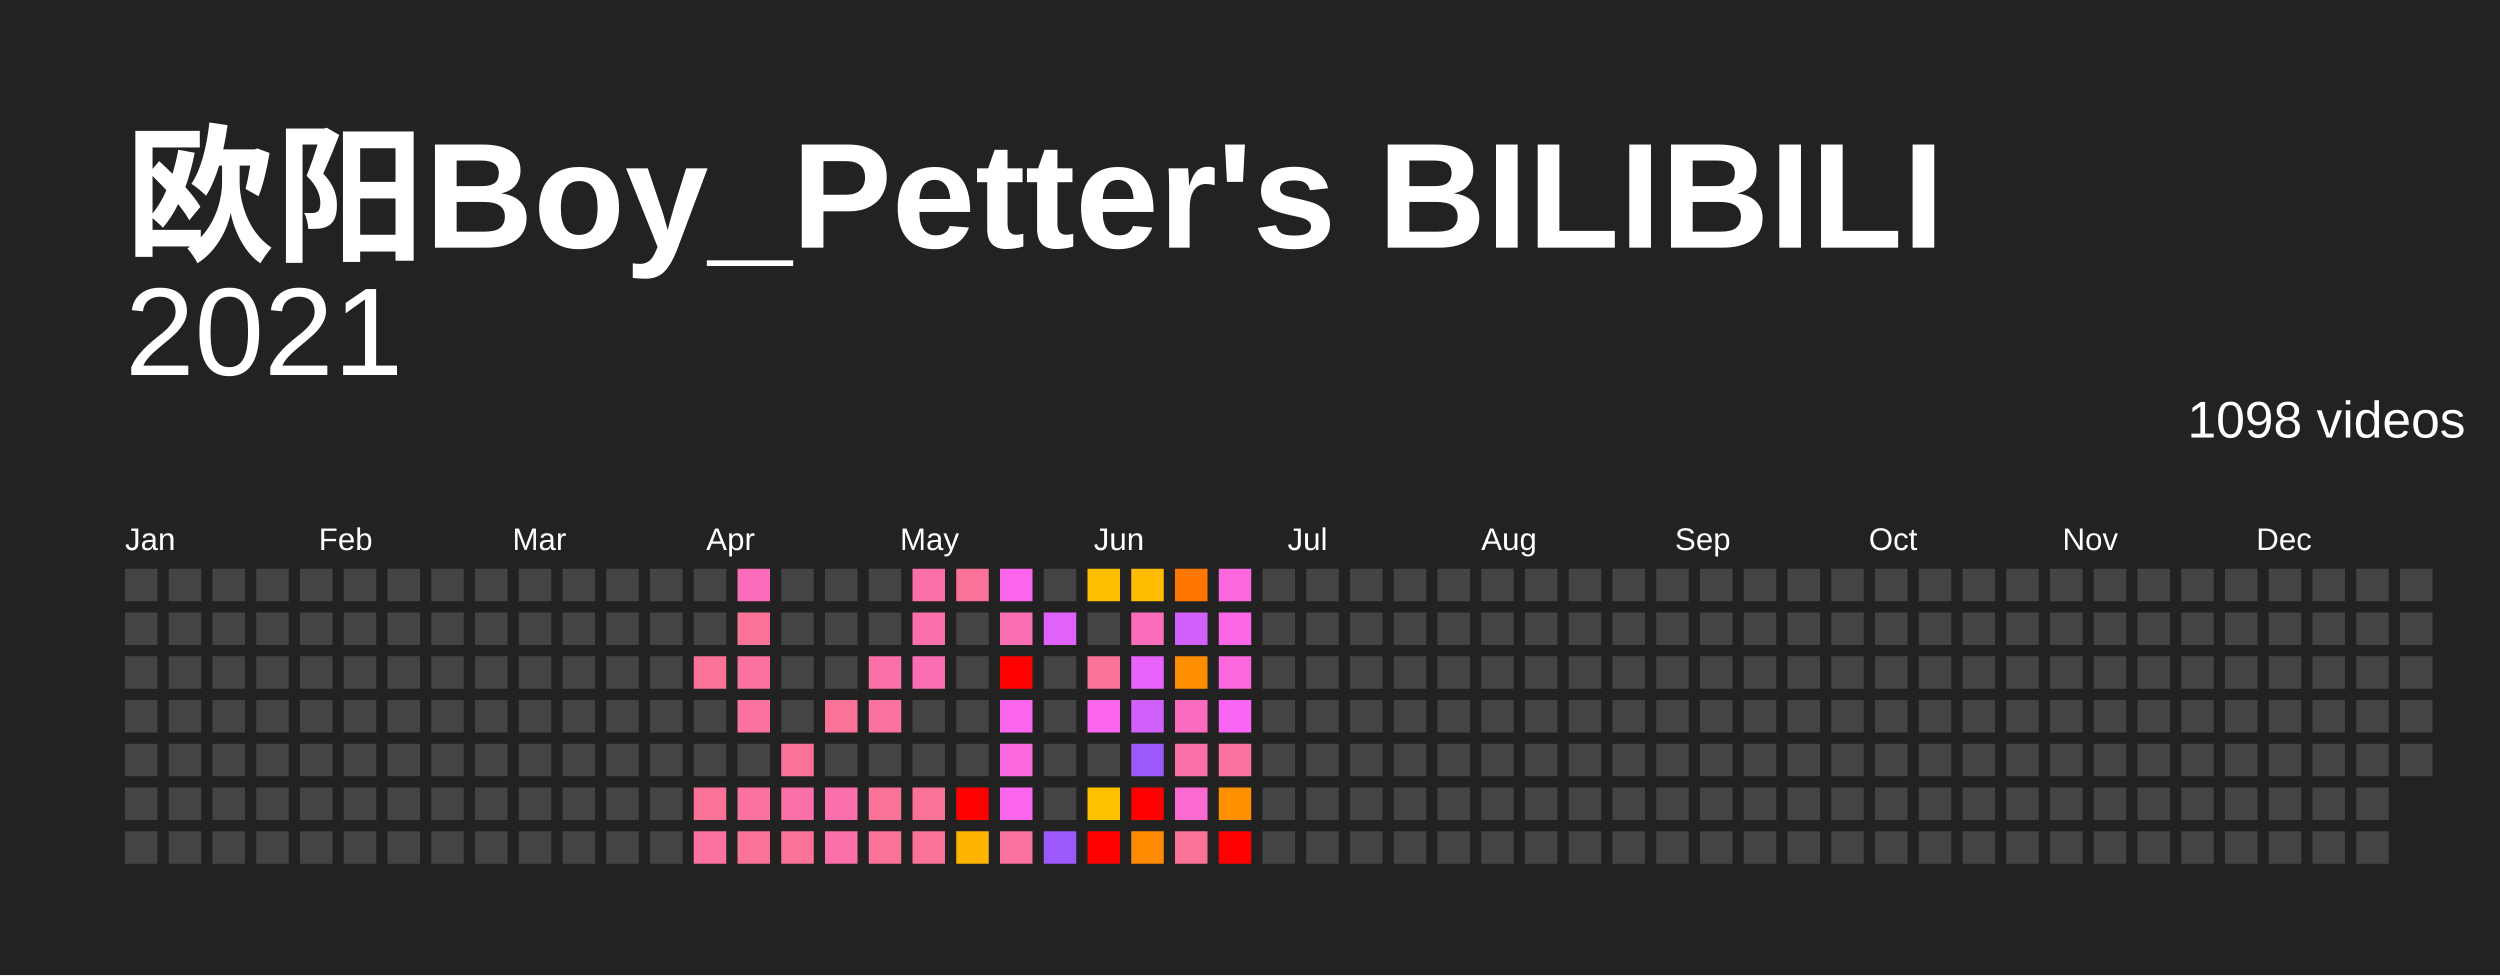
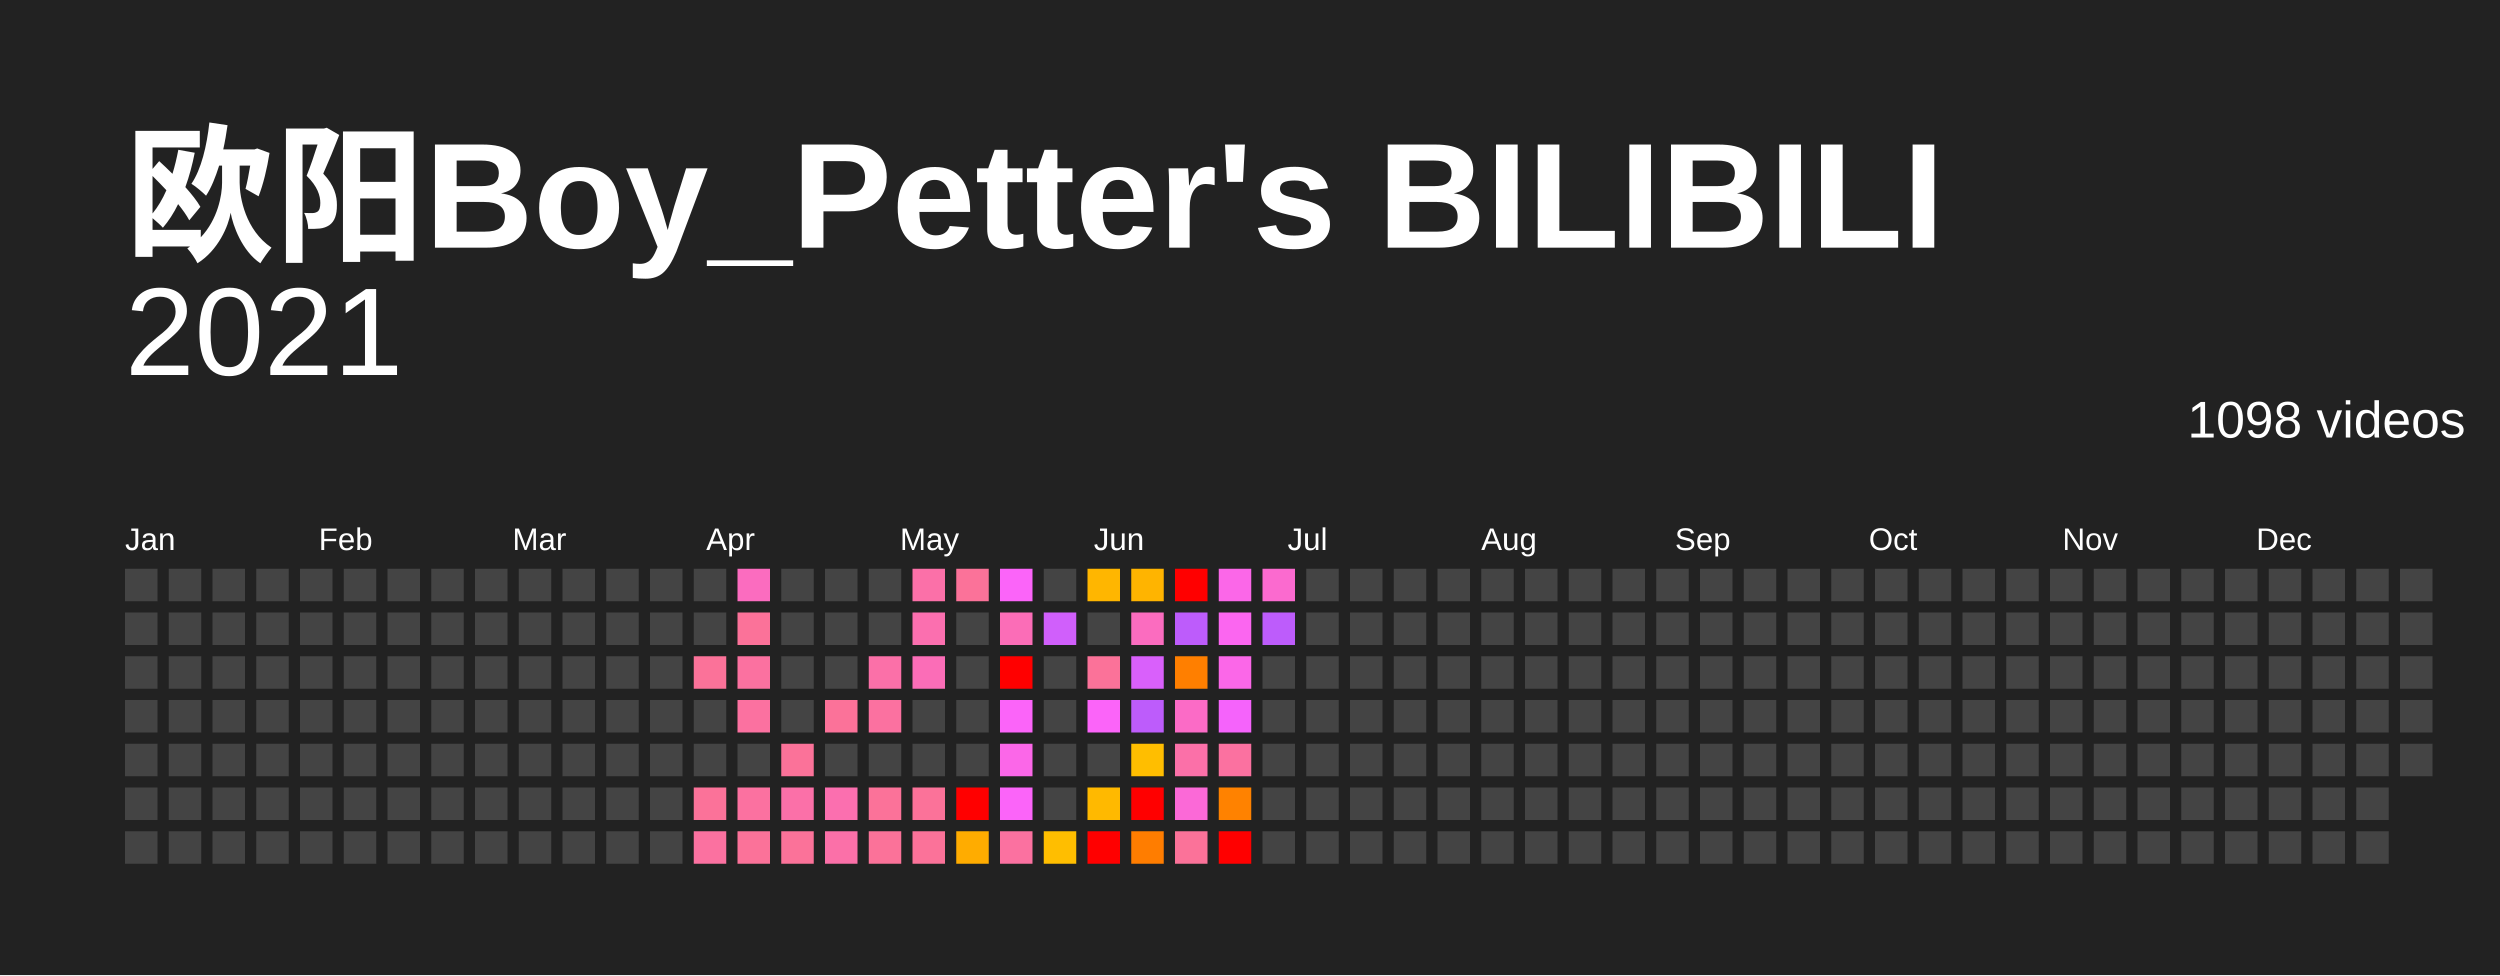
<svg xmlns="http://www.w3.org/2000/svg" baseProfile="full" height="78mm" version="1.1" viewBox="0,0,200,78" width="200mm">
  <defs />
  <rect fill="#222222" height="78" width="200" x="0" y="0" />
  <text fill="#FFFFFF" style="font-size:12px; font-family:Arial; font-weight:bold;" x="10" y="20">欧阳Boy_Petter's BILIBILI</text>
  <text alignment-baseline="hanging" fill="#FFFFFF" style="font-size:10.0px; font-family:Arial;" x="10" y="30">2021</text>
  <text alignment-baseline="hanging" fill="#FFFFFF" style="font-size:4.125px; font-family:Arial;" x="175" y="35">1098 videos</text>
  <text fill="#FFFFFF" style="font-size:2.5px; font-family:Arial" x="10.0" y="44">Jan</text>
  <text fill="#FFFFFF" style="font-size:2.5px; font-family:Arial" x="25.5" y="44">Feb</text>
  <text fill="#FFFFFF" style="font-size:2.5px; font-family:Arial" x="41.0" y="44">Mar</text>
  <text fill="#FFFFFF" style="font-size:2.5px; font-family:Arial" x="56.5" y="44">Apr</text>
  <text fill="#FFFFFF" style="font-size:2.5px; font-family:Arial" x="72.0" y="44">May</text>
  <text fill="#FFFFFF" style="font-size:2.5px; font-family:Arial" x="87.5" y="44">Jun</text>
  <text fill="#FFFFFF" style="font-size:2.5px; font-family:Arial" x="103.0" y="44">Jul</text>
  <text fill="#FFFFFF" style="font-size:2.5px; font-family:Arial" x="118.5" y="44">Aug</text>
  <text fill="#FFFFFF" style="font-size:2.5px; font-family:Arial" x="134.0" y="44">Sep</text>
  <text fill="#FFFFFF" style="font-size:2.5px; font-family:Arial" x="149.5" y="44">Oct</text>
  <text fill="#FFFFFF" style="font-size:2.5px; font-family:Arial" x="165.0" y="44">Nov</text>
  <text fill="#FFFFFF" style="font-size:2.5px; font-family:Arial" x="180.5" y="44">Dec</text>
  <rect fill="#444444" height="2.6" width="2.6" x="10.0" y="45.5" />
  <rect fill="#444444" height="2.6" width="2.6" x="10.0" y="49.0" />
  <rect fill="#444444" height="2.6" width="2.6" x="10.0" y="52.5" />
  <rect fill="#444444" height="2.6" width="2.6" x="10.0" y="56.0" />
  <rect fill="#444444" height="2.6" width="2.6" x="10.0" y="59.5" />
  <rect fill="#444444" height="2.6" width="2.6" x="10.0" y="63.0" />
  <rect fill="#444444" height="2.6" width="2.6" x="10.0" y="66.5" />
  <rect fill="#444444" height="2.6" width="2.6" x="13.5" y="45.5" />
  <rect fill="#444444" height="2.6" width="2.6" x="13.5" y="49.0" />
  <rect fill="#444444" height="2.6" width="2.6" x="13.5" y="52.5" />
  <rect fill="#444444" height="2.6" width="2.6" x="13.5" y="56.0" />
  <rect fill="#444444" height="2.6" width="2.6" x="13.5" y="59.5" />
  <rect fill="#444444" height="2.6" width="2.6" x="13.5" y="63.0" />
  <rect fill="#444444" height="2.6" width="2.6" x="13.5" y="66.5" />
  <rect fill="#444444" height="2.6" width="2.6" x="17.0" y="45.5" />
  <rect fill="#444444" height="2.6" width="2.6" x="17.0" y="49.0" />
  <rect fill="#444444" height="2.6" width="2.6" x="17.0" y="52.5" />
  <rect fill="#444444" height="2.6" width="2.6" x="17.0" y="56.0" />
  <rect fill="#444444" height="2.6" width="2.6" x="17.0" y="59.5" />
  <rect fill="#444444" height="2.6" width="2.6" x="17.0" y="63.0" />
  <rect fill="#444444" height="2.6" width="2.6" x="17.0" y="66.5" />
  <rect fill="#444444" height="2.6" width="2.6" x="20.5" y="45.5" />
  <rect fill="#444444" height="2.6" width="2.6" x="20.5" y="49.0" />
  <rect fill="#444444" height="2.6" width="2.6" x="20.5" y="52.5" />
  <rect fill="#444444" height="2.6" width="2.6" x="20.5" y="56.0" />
  <rect fill="#444444" height="2.6" width="2.6" x="20.5" y="59.5" />
  <rect fill="#444444" height="2.6" width="2.6" x="20.5" y="63.0" />
  <rect fill="#444444" height="2.6" width="2.6" x="20.5" y="66.5" />
  <rect fill="#444444" height="2.6" width="2.6" x="24.0" y="45.5" />
  <rect fill="#444444" height="2.6" width="2.6" x="24.0" y="49.0" />
  <rect fill="#444444" height="2.6" width="2.6" x="24.0" y="52.5" />
  <rect fill="#444444" height="2.6" width="2.6" x="24.0" y="56.0" />
  <rect fill="#444444" height="2.6" width="2.6" x="24.0" y="59.5" />
  <rect fill="#444444" height="2.6" width="2.6" x="24.0" y="63.0" />
  <rect fill="#444444" height="2.6" width="2.6" x="24.0" y="66.5" />
  <rect fill="#444444" height="2.6" width="2.6" x="27.5" y="45.5" />
  <rect fill="#444444" height="2.6" width="2.6" x="27.5" y="49.0" />
  <rect fill="#444444" height="2.6" width="2.6" x="27.5" y="52.5" />
  <rect fill="#444444" height="2.6" width="2.6" x="27.5" y="56.0" />
  <rect fill="#444444" height="2.6" width="2.6" x="27.5" y="59.5" />
  <rect fill="#444444" height="2.6" width="2.6" x="27.5" y="63.0" />
  <rect fill="#444444" height="2.6" width="2.6" x="27.5" y="66.5" />
  <rect fill="#444444" height="2.6" width="2.6" x="31.0" y="45.5" />
  <rect fill="#444444" height="2.6" width="2.6" x="31.0" y="49.0" />
  <rect fill="#444444" height="2.6" width="2.6" x="31.0" y="52.5" />
  <rect fill="#444444" height="2.6" width="2.6" x="31.0" y="56.0" />
  <rect fill="#444444" height="2.6" width="2.6" x="31.0" y="59.5" />
  <rect fill="#444444" height="2.6" width="2.6" x="31.0" y="63.0" />
  <rect fill="#444444" height="2.6" width="2.6" x="31.0" y="66.5" />
  <rect fill="#444444" height="2.6" width="2.6" x="34.5" y="45.5" />
  <rect fill="#444444" height="2.6" width="2.6" x="34.5" y="49.0" />
  <rect fill="#444444" height="2.6" width="2.6" x="34.5" y="52.5" />
  <rect fill="#444444" height="2.6" width="2.6" x="34.5" y="56.0" />
  <rect fill="#444444" height="2.6" width="2.6" x="34.5" y="59.5" />
  <rect fill="#444444" height="2.6" width="2.6" x="34.5" y="63.0" />
  <rect fill="#444444" height="2.6" width="2.6" x="34.5" y="66.5" />
  <rect fill="#444444" height="2.6" width="2.6" x="38.0" y="45.5" />
  <rect fill="#444444" height="2.6" width="2.6" x="38.0" y="49.0" />
  <rect fill="#444444" height="2.6" width="2.6" x="38.0" y="52.5" />
  <rect fill="#444444" height="2.6" width="2.6" x="38.0" y="56.0" />
  <rect fill="#444444" height="2.6" width="2.6" x="38.0" y="59.5" />
  <rect fill="#444444" height="2.6" width="2.6" x="38.0" y="63.0" />
  <rect fill="#444444" height="2.6" width="2.6" x="38.0" y="66.5" />
  <rect fill="#444444" height="2.6" width="2.6" x="41.5" y="45.5" />
  <rect fill="#444444" height="2.6" width="2.6" x="41.5" y="49.0" />
  <rect fill="#444444" height="2.6" width="2.6" x="41.5" y="52.5" />
  <rect fill="#444444" height="2.6" width="2.6" x="41.5" y="56.0" />
  <rect fill="#444444" height="2.6" width="2.6" x="41.5" y="59.5" />
  <rect fill="#444444" height="2.6" width="2.6" x="41.5" y="63.0" />
  <rect fill="#444444" height="2.6" width="2.6" x="41.5" y="66.5" />
  <rect fill="#444444" height="2.6" width="2.6" x="45.0" y="45.5" />
  <rect fill="#444444" height="2.6" width="2.6" x="45.0" y="49.0" />
  <rect fill="#444444" height="2.6" width="2.6" x="45.0" y="52.5" />
  <rect fill="#444444" height="2.6" width="2.6" x="45.0" y="56.0" />
  <rect fill="#444444" height="2.6" width="2.6" x="45.0" y="59.5" />
  <rect fill="#444444" height="2.6" width="2.6" x="45.0" y="63.0" />
  <rect fill="#444444" height="2.6" width="2.6" x="45.0" y="66.5" />
  <rect fill="#444444" height="2.6" width="2.6" x="48.5" y="45.5" />
  <rect fill="#444444" height="2.6" width="2.6" x="48.5" y="49.0" />
  <rect fill="#444444" height="2.6" width="2.6" x="48.5" y="52.5" />
  <rect fill="#444444" height="2.6" width="2.6" x="48.5" y="56.0" />
  <rect fill="#444444" height="2.6" width="2.6" x="48.5" y="59.5" />
  <rect fill="#444444" height="2.6" width="2.6" x="48.5" y="63.0" />
  <rect fill="#444444" height="2.6" width="2.6" x="48.5" y="66.5" />
  <rect fill="#444444" height="2.6" width="2.6" x="52.0" y="45.5" />
  <rect fill="#444444" height="2.6" width="2.6" x="52.0" y="49.0" />
  <rect fill="#444444" height="2.6" width="2.6" x="52.0" y="52.5" />
  <rect fill="#444444" height="2.6" width="2.6" x="52.0" y="56.0" />
  <rect fill="#444444" height="2.6" width="2.6" x="52.0" y="59.5" />
  <rect fill="#444444" height="2.6" width="2.6" x="52.0" y="63.0" />
  <rect fill="#444444" height="2.6" width="2.6" x="52.0" y="66.5" />
  <rect fill="#444444" height="2.6" width="2.6" x="55.5" y="45.5" />
  <rect fill="#444444" height="2.6" width="2.6" x="55.5" y="49.0" />
  <rect fill="#fb7299" height="2.6" width="2.6" x="55.5" y="52.5" />
  <rect fill="#444444" height="2.6" width="2.6" x="55.5" y="56.0" />
  <rect fill="#444444" height="2.6" width="2.6" x="55.5" y="59.5" />
  <rect fill="#fb7299" height="2.6" width="2.6" x="55.5" y="63.0" />
-   <rect fill="#fb719f" height="2.6" width="2.6" x="55.5" y="66.5" />
-   <rect fill="#fb6dba" height="2.6" width="2.6" x="59.0" y="45.5" />
+   <rect fill="#fb71a0" height="2.6" width="2.6" x="55.5" y="66.5" />
+   <rect fill="#fb6cbf" height="2.6" width="2.6" x="59.0" y="45.5" />
  <rect fill="#fb7299" height="2.6" width="2.6" x="59.0" y="49.0" />
-   <rect fill="#fb719f" height="2.6" width="2.6" x="59.0" y="52.5" />
-   <rect fill="#fb719f" height="2.6" width="2.6" x="59.0" y="56.0" />
+   <rect fill="#fb71a0" height="2.6" width="2.6" x="59.0" y="52.5" />
+   <rect fill="#fb71a0" height="2.6" width="2.6" x="59.0" y="56.0" />
  <rect fill="#444444" height="2.6" width="2.6" x="59.0" y="59.5" />
-   <rect fill="#fb719f" height="2.6" width="2.6" x="59.0" y="63.0" />
+   <rect fill="#fb71a0" height="2.6" width="2.6" x="59.0" y="63.0" />
  <rect fill="#fb7299" height="2.6" width="2.6" x="59.0" y="66.5" />
  <rect fill="#444444" height="2.6" width="2.6" x="62.5" y="45.5" />
  <rect fill="#444444" height="2.6" width="2.6" x="62.5" y="49.0" />
  <rect fill="#444444" height="2.6" width="2.6" x="62.5" y="52.5" />
  <rect fill="#444444" height="2.6" width="2.6" x="62.5" y="56.0" />
  <rect fill="#fb7299" height="2.6" width="2.6" x="62.5" y="59.5" />
-   <rect fill="#fb70a6" height="2.6" width="2.6" x="62.5" y="63.0" />
+   <rect fill="#fb70a8" height="2.6" width="2.6" x="62.5" y="63.0" />
  <rect fill="#fb7299" height="2.6" width="2.6" x="62.5" y="66.5" />
  <rect fill="#444444" height="2.6" width="2.6" x="66.0" y="45.5" />
  <rect fill="#444444" height="2.6" width="2.6" x="66.0" y="49.0" />
  <rect fill="#444444" height="2.6" width="2.6" x="66.0" y="52.5" />
  <rect fill="#fb7299" height="2.6" width="2.6" x="66.0" y="56.0" />
  <rect fill="#444444" height="2.6" width="2.6" x="66.0" y="59.5" />
-   <rect fill="#fb6fad" height="2.6" width="2.6" x="66.0" y="63.0" />
-   <rect fill="#fb70a6" height="2.6" width="2.6" x="66.0" y="66.5" />
+   <rect fill="#fb6faf" height="2.6" width="2.6" x="66.0" y="63.0" />
+   <rect fill="#fb70a8" height="2.6" width="2.6" x="66.0" y="66.5" />
  <rect fill="#444444" height="2.6" width="2.6" x="69.5" y="45.5" />
  <rect fill="#444444" height="2.6" width="2.6" x="69.5" y="49.0" />
-   <rect fill="#fb70a6" height="2.6" width="2.6" x="69.5" y="52.5" />
-   <rect fill="#fb719f" height="2.6" width="2.6" x="69.5" y="56.0" />
+   <rect fill="#fb70a8" height="2.6" width="2.6" x="69.5" y="52.5" />
+   <rect fill="#fb71a0" height="2.6" width="2.6" x="69.5" y="56.0" />
  <rect fill="#444444" height="2.6" width="2.6" x="69.5" y="59.5" />
  <rect fill="#fb7299" height="2.6" width="2.6" x="69.5" y="63.0" />
  <rect fill="#fb7299" height="2.6" width="2.6" x="69.5" y="66.5" />
-   <rect fill="#fb70a6" height="2.6" width="2.6" x="73.0" y="45.5" />
-   <rect fill="#fb6fad" height="2.6" width="2.6" x="73.0" y="49.0" />
-   <rect fill="#fb6eb3" height="2.6" width="2.6" x="73.0" y="52.5" />
+   <rect fill="#fb70a8" height="2.6" width="2.6" x="73.0" y="45.5" />
+   <rect fill="#fb6faf" height="2.6" width="2.6" x="73.0" y="49.0" />
+   <rect fill="#fb6db7" height="2.6" width="2.6" x="73.0" y="52.5" />
  <rect fill="#444444" height="2.6" width="2.6" x="73.0" y="56.0" />
  <rect fill="#444444" height="2.6" width="2.6" x="73.0" y="59.5" />
  <rect fill="#fb7299" height="2.6" width="2.6" x="73.0" y="63.0" />
  <rect fill="#fb7299" height="2.6" width="2.6" x="73.0" y="66.5" />
  <rect fill="#fb7299" height="2.6" width="2.6" x="76.5" y="45.5" />
  <rect fill="#444444" height="2.6" width="2.6" x="76.5" y="49.0" />
  <rect fill="#444444" height="2.6" width="2.6" x="76.5" y="52.5" />
  <rect fill="#444444" height="2.6" width="2.6" x="76.5" y="56.0" />
  <rect fill="#444444" height="2.6" width="2.6" x="76.5" y="59.5" />
  <rect fill="red" height="2.6" width="2.6" x="76.5" y="63.0" />
-   <rect fill="#ffb500" height="2.6" width="2.6" x="76.5" y="66.5" />
-   <rect fill="#fb66ed" height="2.6" width="2.6" x="80.0" y="45.5" />
-   <rect fill="#fb6eb3" height="2.6" width="2.6" x="80.0" y="49.0" />
+   <rect fill="#ffac00" height="2.6" width="2.6" x="76.5" y="66.5" />
+   <rect fill="#fb64f9" height="2.6" width="2.6" x="80.0" y="45.5" />
+   <rect fill="#fb6db7" height="2.6" width="2.6" x="80.0" y="49.0" />
  <rect fill="red" height="2.6" width="2.6" x="80.0" y="52.5" />
-   <rect fill="#fb66ed" height="2.6" width="2.6" x="80.0" y="56.0" />
-   <rect fill="#fb68de" height="2.6" width="2.6" x="80.0" y="59.5" />
-   <rect fill="#fb66ed" height="2.6" width="2.6" x="80.0" y="63.0" />
-   <rect fill="#fb719f" height="2.6" width="2.6" x="80.0" y="66.5" />
+   <rect fill="#fb64f9" height="2.6" width="2.6" x="80.0" y="56.0" />
+   <rect fill="#fb67e8" height="2.6" width="2.6" x="80.0" y="59.5" />
+   <rect fill="#fb64f9" height="2.6" width="2.6" x="80.0" y="63.0" />
+   <rect fill="#fb71a0" height="2.6" width="2.6" x="80.0" y="66.5" />
  <rect fill="#444444" height="2.6" width="2.6" x="83.5" y="45.5" />
-   <rect fill="#e161fb" height="2.6" width="2.6" x="83.5" y="49.0" />
+   <rect fill="#d05ffb" height="2.6" width="2.6" x="83.5" y="49.0" />
  <rect fill="#444444" height="2.6" width="2.6" x="83.5" y="52.5" />
  <rect fill="#444444" height="2.6" width="2.6" x="83.5" y="56.0" />
  <rect fill="#444444" height="2.6" width="2.6" x="83.5" y="59.5" />
  <rect fill="#444444" height="2.6" width="2.6" x="83.5" y="63.0" />
-   <rect fill="#9c59fb" height="2.6" width="2.6" x="83.5" y="66.5" />
-   <rect fill="#ffbe00" height="2.6" width="2.6" x="87.0" y="45.5" />
+   <rect fill="#ffbe00" height="2.6" width="2.6" x="83.5" y="66.5" />
+   <rect fill="#ffb600" height="2.6" width="2.6" x="87.0" y="45.5" />
  <rect fill="#444444" height="2.6" width="2.6" x="87.0" y="49.0" />
  <rect fill="#fb7299" height="2.6" width="2.6" x="87.0" y="52.5" />
-   <rect fill="#fb66ed" height="2.6" width="2.6" x="87.0" y="56.0" />
+   <rect fill="#fb64f9" height="2.6" width="2.6" x="87.0" y="56.0" />
  <rect fill="#444444" height="2.6" width="2.6" x="87.0" y="59.5" />
-   <rect fill="#ffc000" height="2.6" width="2.6" x="87.0" y="63.0" />
+   <rect fill="#ffb900" height="2.6" width="2.6" x="87.0" y="63.0" />
  <rect fill="red" height="2.6" width="2.6" x="87.0" y="66.5" />
-   <rect fill="#ffbc00" height="2.6" width="2.6" x="90.5" y="45.5" />
-   <rect fill="#fb6dba" height="2.6" width="2.6" x="90.5" y="49.0" />
-   <rect fill="#e962fb" height="2.6" width="2.6" x="90.5" y="52.5" />
-   <rect fill="#d15ffb" height="2.6" width="2.6" x="90.5" y="56.0" />
-   <rect fill="#9c59fb" height="2.6" width="2.6" x="90.5" y="59.5" />
+   <rect fill="#ffb400" height="2.6" width="2.6" x="90.5" y="45.5" />
+   <rect fill="#fb6cbf" height="2.6" width="2.6" x="90.5" y="49.0" />
+   <rect fill="#d960fb" height="2.6" width="2.6" x="90.5" y="52.5" />
+   <rect fill="#bd5cfb" height="2.6" width="2.6" x="90.5" y="56.0" />
+   <rect fill="#ffbe00" height="2.6" width="2.6" x="90.5" y="59.5" />
  <rect fill="red" height="2.6" width="2.6" x="90.5" y="63.0" />
-   <rect fill="#ff8b00" height="2.6" width="2.6" x="90.5" y="66.5" />
-   <rect fill="#ff7600" height="2.6" width="2.6" x="94.0" y="45.5" />
-   <rect fill="#d15ffb" height="2.6" width="2.6" x="94.0" y="49.0" />
-   <rect fill="#ff8d00" height="2.6" width="2.6" x="94.0" y="52.5" />
-   <rect fill="#fb6cc1" height="2.6" width="2.6" x="94.0" y="56.0" />
-   <rect fill="#fb70a6" height="2.6" width="2.6" x="94.0" y="59.5" />
-   <rect fill="#fb6ad0" height="2.6" width="2.6" x="94.0" y="63.0" />
+   <rect fill="#ff7d00" height="2.6" width="2.6" x="90.5" y="66.5" />
+   <rect fill="red" height="2.6" width="2.6" x="94.0" y="45.5" />
+   <rect fill="#bd5cfb" height="2.6" width="2.6" x="94.0" y="49.0" />
+   <rect fill="#ff7f00" height="2.6" width="2.6" x="94.0" y="52.5" />
+   <rect fill="#fb6bc6" height="2.6" width="2.6" x="94.0" y="56.0" />
+   <rect fill="#fb70a8" height="2.6" width="2.6" x="94.0" y="59.5" />
+   <rect fill="#fb69d7" height="2.6" width="2.6" x="94.0" y="63.0" />
  <rect fill="#fb7299" height="2.6" width="2.6" x="94.0" y="66.5" />
-   <rect fill="#fb68de" height="2.6" width="2.6" x="97.5" y="45.5" />
-   <rect fill="#fb67e6" height="2.6" width="2.6" x="97.5" y="49.0" />
-   <rect fill="#fb68de" height="2.6" width="2.6" x="97.5" y="52.5" />
-   <rect fill="#fb65f5" height="2.6" width="2.6" x="97.5" y="56.0" />
-   <rect fill="#fb719f" height="2.6" width="2.6" x="97.5" y="59.5" />
-   <rect fill="#ff9000" height="2.6" width="2.6" x="97.5" y="63.0" />
+   <rect fill="#fb67e8" height="2.6" width="2.6" x="97.5" y="45.5" />
+   <rect fill="#fb66f0" height="2.6" width="2.6" x="97.5" y="49.0" />
+   <rect fill="#fb67e8" height="2.6" width="2.6" x="97.5" y="52.5" />
+   <rect fill="#f563fb" height="2.6" width="2.6" x="97.5" y="56.0" />
+   <rect fill="#fb71a0" height="2.6" width="2.6" x="97.5" y="59.5" />
+   <rect fill="#ff8200" height="2.6" width="2.6" x="97.5" y="63.0" />
  <rect fill="red" height="2.6" width="2.6" x="97.5" y="66.5" />
-   <rect fill="#444444" height="2.6" width="2.6" x="101.0" y="45.5" />
-   <rect fill="#444444" height="2.6" width="2.6" x="101.0" y="49.0" />
+   <rect fill="#fb6acf" height="2.6" width="2.6" x="101.0" y="45.5" />
+   <rect fill="#bd5cfb" height="2.6" width="2.6" x="101.0" y="49.0" />
  <rect fill="#444444" height="2.6" width="2.6" x="101.0" y="52.5" />
  <rect fill="#444444" height="2.6" width="2.6" x="101.0" y="56.0" />
  <rect fill="#444444" height="2.6" width="2.6" x="101.0" y="59.5" />
  <rect fill="#444444" height="2.6" width="2.6" x="101.0" y="63.0" />
  <rect fill="#444444" height="2.6" width="2.6" x="101.0" y="66.5" />
  <rect fill="#444444" height="2.6" width="2.6" x="104.5" y="45.5" />
  <rect fill="#444444" height="2.6" width="2.6" x="104.5" y="49.0" />
  <rect fill="#444444" height="2.6" width="2.6" x="104.5" y="52.5" />
  <rect fill="#444444" height="2.6" width="2.6" x="104.5" y="56.0" />
  <rect fill="#444444" height="2.6" width="2.6" x="104.5" y="59.5" />
  <rect fill="#444444" height="2.6" width="2.6" x="104.5" y="63.0" />
  <rect fill="#444444" height="2.6" width="2.6" x="104.5" y="66.5" />
  <rect fill="#444444" height="2.6" width="2.6" x="108.0" y="45.5" />
  <rect fill="#444444" height="2.6" width="2.6" x="108.0" y="49.0" />
  <rect fill="#444444" height="2.6" width="2.6" x="108.0" y="52.5" />
  <rect fill="#444444" height="2.6" width="2.6" x="108.0" y="56.0" />
  <rect fill="#444444" height="2.6" width="2.6" x="108.0" y="59.5" />
  <rect fill="#444444" height="2.6" width="2.6" x="108.0" y="63.0" />
  <rect fill="#444444" height="2.6" width="2.6" x="108.0" y="66.5" />
  <rect fill="#444444" height="2.6" width="2.6" x="111.5" y="45.5" />
  <rect fill="#444444" height="2.6" width="2.6" x="111.5" y="49.0" />
  <rect fill="#444444" height="2.6" width="2.6" x="111.5" y="52.5" />
  <rect fill="#444444" height="2.6" width="2.6" x="111.5" y="56.0" />
  <rect fill="#444444" height="2.6" width="2.6" x="111.5" y="59.5" />
  <rect fill="#444444" height="2.6" width="2.6" x="111.5" y="63.0" />
  <rect fill="#444444" height="2.6" width="2.6" x="111.5" y="66.5" />
  <rect fill="#444444" height="2.6" width="2.6" x="115.0" y="45.5" />
  <rect fill="#444444" height="2.6" width="2.6" x="115.0" y="49.0" />
  <rect fill="#444444" height="2.6" width="2.6" x="115.0" y="52.5" />
  <rect fill="#444444" height="2.6" width="2.6" x="115.0" y="56.0" />
  <rect fill="#444444" height="2.6" width="2.6" x="115.0" y="59.5" />
  <rect fill="#444444" height="2.6" width="2.6" x="115.0" y="63.0" />
  <rect fill="#444444" height="2.6" width="2.6" x="115.0" y="66.5" />
  <rect fill="#444444" height="2.6" width="2.6" x="118.5" y="45.5" />
  <rect fill="#444444" height="2.6" width="2.6" x="118.5" y="49.0" />
  <rect fill="#444444" height="2.6" width="2.6" x="118.5" y="52.5" />
  <rect fill="#444444" height="2.6" width="2.6" x="118.5" y="56.0" />
  <rect fill="#444444" height="2.6" width="2.6" x="118.5" y="59.5" />
  <rect fill="#444444" height="2.6" width="2.6" x="118.5" y="63.0" />
  <rect fill="#444444" height="2.6" width="2.6" x="118.5" y="66.5" />
  <rect fill="#444444" height="2.6" width="2.6" x="122.0" y="45.5" />
  <rect fill="#444444" height="2.6" width="2.6" x="122.0" y="49.0" />
  <rect fill="#444444" height="2.6" width="2.6" x="122.0" y="52.5" />
  <rect fill="#444444" height="2.6" width="2.6" x="122.0" y="56.0" />
  <rect fill="#444444" height="2.6" width="2.6" x="122.0" y="59.5" />
  <rect fill="#444444" height="2.6" width="2.6" x="122.0" y="63.0" />
  <rect fill="#444444" height="2.6" width="2.6" x="122.0" y="66.5" />
  <rect fill="#444444" height="2.6" width="2.6" x="125.5" y="45.5" />
  <rect fill="#444444" height="2.6" width="2.6" x="125.5" y="49.0" />
  <rect fill="#444444" height="2.6" width="2.6" x="125.5" y="52.5" />
  <rect fill="#444444" height="2.6" width="2.6" x="125.5" y="56.0" />
  <rect fill="#444444" height="2.6" width="2.6" x="125.5" y="59.5" />
  <rect fill="#444444" height="2.6" width="2.6" x="125.5" y="63.0" />
  <rect fill="#444444" height="2.6" width="2.6" x="125.5" y="66.5" />
  <rect fill="#444444" height="2.6" width="2.6" x="129.0" y="45.5" />
  <rect fill="#444444" height="2.6" width="2.6" x="129.0" y="49.0" />
  <rect fill="#444444" height="2.6" width="2.6" x="129.0" y="52.5" />
  <rect fill="#444444" height="2.6" width="2.6" x="129.0" y="56.0" />
  <rect fill="#444444" height="2.6" width="2.6" x="129.0" y="59.5" />
  <rect fill="#444444" height="2.6" width="2.6" x="129.0" y="63.0" />
  <rect fill="#444444" height="2.6" width="2.6" x="129.0" y="66.5" />
  <rect fill="#444444" height="2.6" width="2.6" x="132.5" y="45.5" />
  <rect fill="#444444" height="2.6" width="2.6" x="132.5" y="49.0" />
  <rect fill="#444444" height="2.6" width="2.6" x="132.5" y="52.5" />
  <rect fill="#444444" height="2.6" width="2.6" x="132.5" y="56.0" />
  <rect fill="#444444" height="2.6" width="2.6" x="132.5" y="59.5" />
  <rect fill="#444444" height="2.6" width="2.6" x="132.5" y="63.0" />
  <rect fill="#444444" height="2.6" width="2.6" x="132.5" y="66.5" />
  <rect fill="#444444" height="2.6" width="2.6" x="136.0" y="45.5" />
  <rect fill="#444444" height="2.6" width="2.6" x="136.0" y="49.0" />
  <rect fill="#444444" height="2.6" width="2.6" x="136.0" y="52.5" />
  <rect fill="#444444" height="2.6" width="2.6" x="136.0" y="56.0" />
  <rect fill="#444444" height="2.6" width="2.6" x="136.0" y="59.5" />
  <rect fill="#444444" height="2.6" width="2.6" x="136.0" y="63.0" />
  <rect fill="#444444" height="2.6" width="2.6" x="136.0" y="66.5" />
  <rect fill="#444444" height="2.6" width="2.6" x="139.5" y="45.5" />
  <rect fill="#444444" height="2.6" width="2.6" x="139.5" y="49.0" />
  <rect fill="#444444" height="2.6" width="2.6" x="139.5" y="52.5" />
  <rect fill="#444444" height="2.6" width="2.6" x="139.5" y="56.0" />
  <rect fill="#444444" height="2.6" width="2.6" x="139.5" y="59.5" />
  <rect fill="#444444" height="2.6" width="2.6" x="139.5" y="63.0" />
  <rect fill="#444444" height="2.6" width="2.6" x="139.5" y="66.5" />
  <rect fill="#444444" height="2.6" width="2.6" x="143.0" y="45.5" />
  <rect fill="#444444" height="2.6" width="2.6" x="143.0" y="49.0" />
  <rect fill="#444444" height="2.6" width="2.6" x="143.0" y="52.5" />
  <rect fill="#444444" height="2.6" width="2.6" x="143.0" y="56.0" />
  <rect fill="#444444" height="2.6" width="2.6" x="143.0" y="59.5" />
  <rect fill="#444444" height="2.6" width="2.6" x="143.0" y="63.0" />
  <rect fill="#444444" height="2.6" width="2.6" x="143.0" y="66.5" />
  <rect fill="#444444" height="2.6" width="2.6" x="146.5" y="45.5" />
  <rect fill="#444444" height="2.6" width="2.6" x="146.5" y="49.0" />
  <rect fill="#444444" height="2.6" width="2.6" x="146.5" y="52.5" />
  <rect fill="#444444" height="2.6" width="2.6" x="146.5" y="56.0" />
  <rect fill="#444444" height="2.6" width="2.6" x="146.5" y="59.5" />
  <rect fill="#444444" height="2.6" width="2.6" x="146.5" y="63.0" />
  <rect fill="#444444" height="2.6" width="2.6" x="146.5" y="66.5" />
  <rect fill="#444444" height="2.6" width="2.6" x="150.0" y="45.5" />
  <rect fill="#444444" height="2.6" width="2.6" x="150.0" y="49.0" />
  <rect fill="#444444" height="2.6" width="2.6" x="150.0" y="52.5" />
  <rect fill="#444444" height="2.6" width="2.6" x="150.0" y="56.0" />
  <rect fill="#444444" height="2.6" width="2.6" x="150.0" y="59.5" />
  <rect fill="#444444" height="2.6" width="2.6" x="150.0" y="63.0" />
  <rect fill="#444444" height="2.6" width="2.6" x="150.0" y="66.5" />
  <rect fill="#444444" height="2.6" width="2.6" x="153.5" y="45.5" />
  <rect fill="#444444" height="2.6" width="2.6" x="153.5" y="49.0" />
  <rect fill="#444444" height="2.6" width="2.6" x="153.5" y="52.5" />
  <rect fill="#444444" height="2.6" width="2.6" x="153.5" y="56.0" />
  <rect fill="#444444" height="2.6" width="2.6" x="153.5" y="59.5" />
  <rect fill="#444444" height="2.6" width="2.6" x="153.5" y="63.0" />
  <rect fill="#444444" height="2.6" width="2.6" x="153.5" y="66.5" />
  <rect fill="#444444" height="2.6" width="2.6" x="157.0" y="45.5" />
  <rect fill="#444444" height="2.6" width="2.6" x="157.0" y="49.0" />
  <rect fill="#444444" height="2.6" width="2.6" x="157.0" y="52.5" />
  <rect fill="#444444" height="2.6" width="2.6" x="157.0" y="56.0" />
  <rect fill="#444444" height="2.6" width="2.6" x="157.0" y="59.5" />
  <rect fill="#444444" height="2.6" width="2.6" x="157.0" y="63.0" />
  <rect fill="#444444" height="2.6" width="2.6" x="157.0" y="66.5" />
  <rect fill="#444444" height="2.6" width="2.6" x="160.5" y="45.5" />
  <rect fill="#444444" height="2.6" width="2.6" x="160.5" y="49.0" />
  <rect fill="#444444" height="2.6" width="2.6" x="160.5" y="52.5" />
  <rect fill="#444444" height="2.6" width="2.6" x="160.5" y="56.0" />
  <rect fill="#444444" height="2.6" width="2.6" x="160.5" y="59.5" />
  <rect fill="#444444" height="2.6" width="2.6" x="160.5" y="63.0" />
  <rect fill="#444444" height="2.6" width="2.6" x="160.5" y="66.5" />
  <rect fill="#444444" height="2.6" width="2.6" x="164.0" y="45.5" />
  <rect fill="#444444" height="2.6" width="2.6" x="164.0" y="49.0" />
  <rect fill="#444444" height="2.6" width="2.6" x="164.0" y="52.5" />
  <rect fill="#444444" height="2.6" width="2.6" x="164.0" y="56.0" />
  <rect fill="#444444" height="2.6" width="2.6" x="164.0" y="59.5" />
  <rect fill="#444444" height="2.6" width="2.6" x="164.0" y="63.0" />
  <rect fill="#444444" height="2.6" width="2.6" x="164.0" y="66.5" />
  <rect fill="#444444" height="2.6" width="2.6" x="167.5" y="45.5" />
  <rect fill="#444444" height="2.6" width="2.6" x="167.5" y="49.0" />
  <rect fill="#444444" height="2.6" width="2.6" x="167.5" y="52.5" />
  <rect fill="#444444" height="2.6" width="2.6" x="167.5" y="56.0" />
  <rect fill="#444444" height="2.6" width="2.6" x="167.5" y="59.5" />
  <rect fill="#444444" height="2.6" width="2.6" x="167.5" y="63.0" />
  <rect fill="#444444" height="2.6" width="2.6" x="167.5" y="66.5" />
  <rect fill="#444444" height="2.6" width="2.6" x="171.0" y="45.5" />
  <rect fill="#444444" height="2.6" width="2.6" x="171.0" y="49.0" />
  <rect fill="#444444" height="2.6" width="2.6" x="171.0" y="52.5" />
  <rect fill="#444444" height="2.6" width="2.6" x="171.0" y="56.0" />
  <rect fill="#444444" height="2.6" width="2.6" x="171.0" y="59.5" />
  <rect fill="#444444" height="2.6" width="2.6" x="171.0" y="63.0" />
  <rect fill="#444444" height="2.6" width="2.6" x="171.0" y="66.5" />
  <rect fill="#444444" height="2.6" width="2.6" x="174.5" y="45.5" />
  <rect fill="#444444" height="2.6" width="2.6" x="174.5" y="49.0" />
  <rect fill="#444444" height="2.6" width="2.6" x="174.5" y="52.5" />
  <rect fill="#444444" height="2.6" width="2.6" x="174.5" y="56.0" />
  <rect fill="#444444" height="2.6" width="2.6" x="174.5" y="59.5" />
  <rect fill="#444444" height="2.6" width="2.6" x="174.5" y="63.0" />
  <rect fill="#444444" height="2.6" width="2.6" x="174.5" y="66.5" />
  <rect fill="#444444" height="2.6" width="2.6" x="178.0" y="45.5" />
  <rect fill="#444444" height="2.6" width="2.6" x="178.0" y="49.0" />
  <rect fill="#444444" height="2.6" width="2.6" x="178.0" y="52.5" />
  <rect fill="#444444" height="2.6" width="2.6" x="178.0" y="56.0" />
  <rect fill="#444444" height="2.6" width="2.6" x="178.0" y="59.5" />
  <rect fill="#444444" height="2.6" width="2.6" x="178.0" y="63.0" />
  <rect fill="#444444" height="2.6" width="2.6" x="178.0" y="66.5" />
  <rect fill="#444444" height="2.6" width="2.6" x="181.5" y="45.5" />
  <rect fill="#444444" height="2.6" width="2.6" x="181.5" y="49.0" />
  <rect fill="#444444" height="2.6" width="2.6" x="181.5" y="52.5" />
  <rect fill="#444444" height="2.6" width="2.6" x="181.5" y="56.0" />
  <rect fill="#444444" height="2.6" width="2.6" x="181.5" y="59.5" />
  <rect fill="#444444" height="2.6" width="2.6" x="181.5" y="63.0" />
  <rect fill="#444444" height="2.6" width="2.6" x="181.5" y="66.5" />
  <rect fill="#444444" height="2.6" width="2.6" x="185.0" y="45.5" />
  <rect fill="#444444" height="2.6" width="2.6" x="185.0" y="49.0" />
  <rect fill="#444444" height="2.6" width="2.6" x="185.0" y="52.5" />
  <rect fill="#444444" height="2.6" width="2.6" x="185.0" y="56.0" />
  <rect fill="#444444" height="2.6" width="2.6" x="185.0" y="59.5" />
  <rect fill="#444444" height="2.6" width="2.6" x="185.0" y="63.0" />
  <rect fill="#444444" height="2.6" width="2.6" x="185.0" y="66.5" />
  <rect fill="#444444" height="2.6" width="2.6" x="188.5" y="45.5" />
  <rect fill="#444444" height="2.6" width="2.6" x="188.5" y="49.0" />
  <rect fill="#444444" height="2.6" width="2.6" x="188.5" y="52.5" />
  <rect fill="#444444" height="2.6" width="2.6" x="188.5" y="56.0" />
  <rect fill="#444444" height="2.6" width="2.6" x="188.5" y="59.5" />
  <rect fill="#444444" height="2.6" width="2.6" x="188.5" y="63.0" />
  <rect fill="#444444" height="2.6" width="2.6" x="188.5" y="66.5" />
  <rect fill="#444444" height="2.6" width="2.6" x="192.0" y="45.5" />
  <rect fill="#444444" height="2.6" width="2.6" x="192.0" y="49.0" />
  <rect fill="#444444" height="2.6" width="2.6" x="192.0" y="52.5" />
  <rect fill="#444444" height="2.6" width="2.6" x="192.0" y="56.0" />
  <rect fill="#444444" height="2.6" width="2.6" x="192.0" y="59.5" />
</svg>
